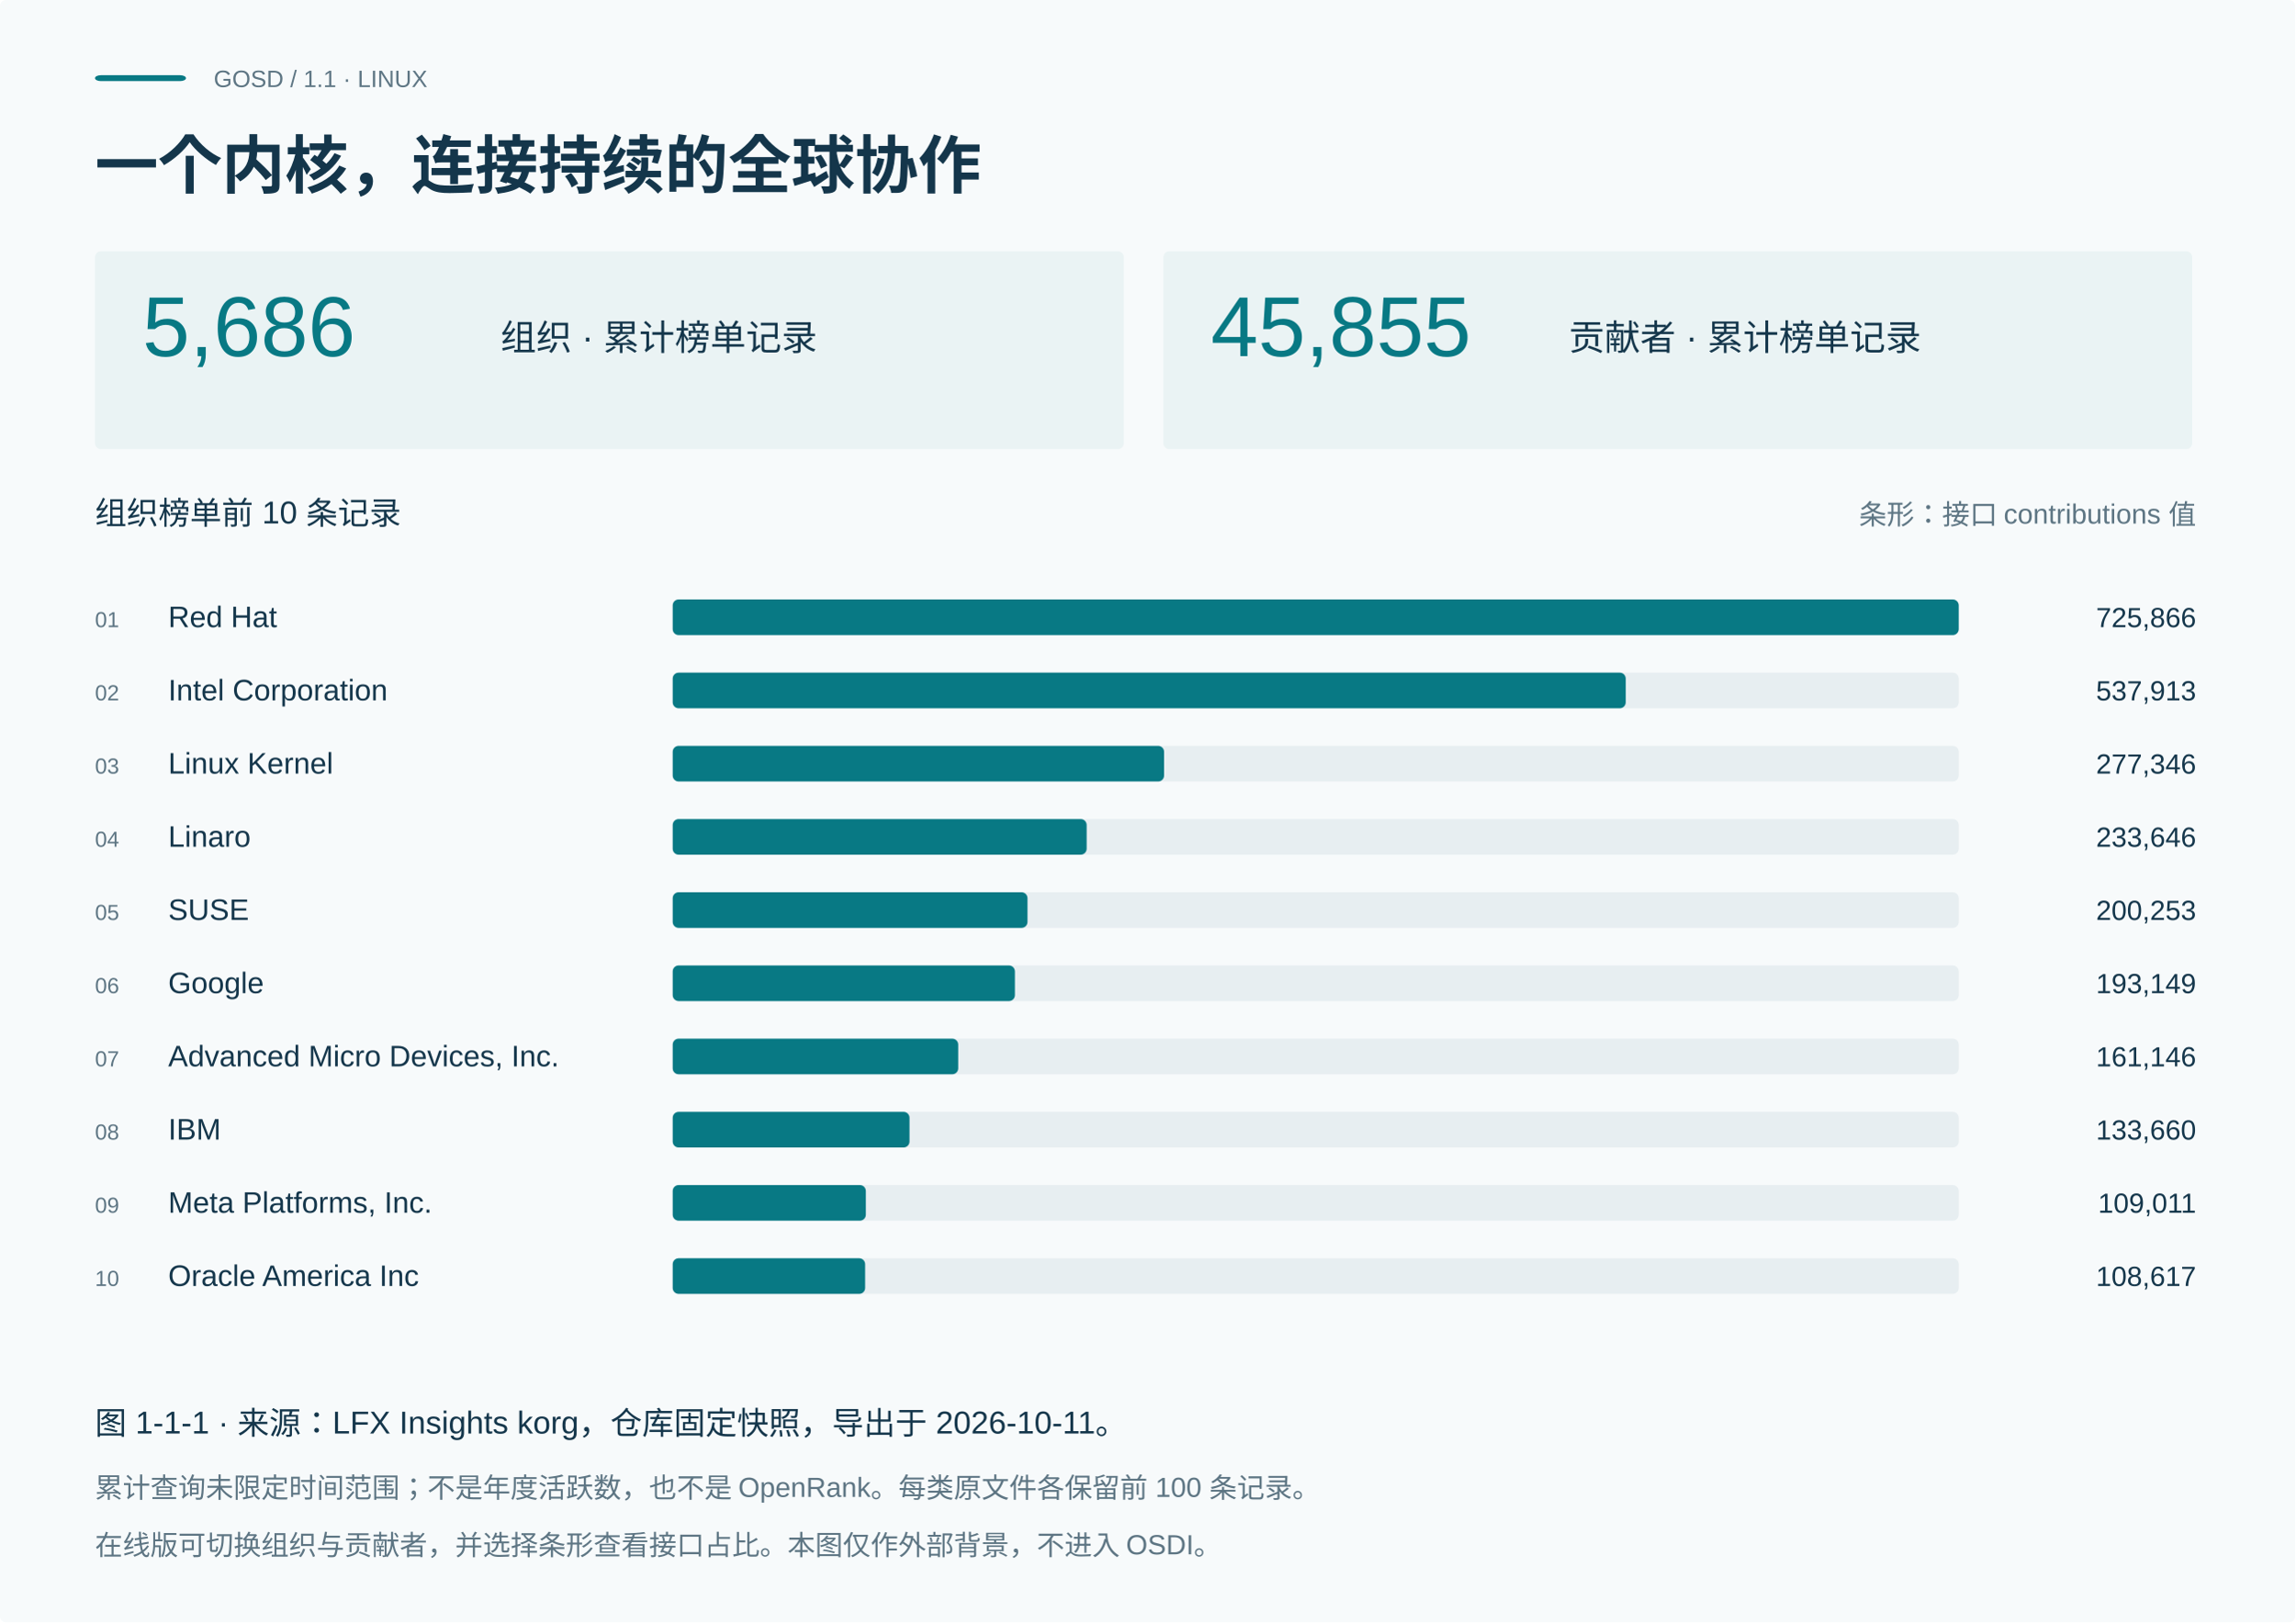
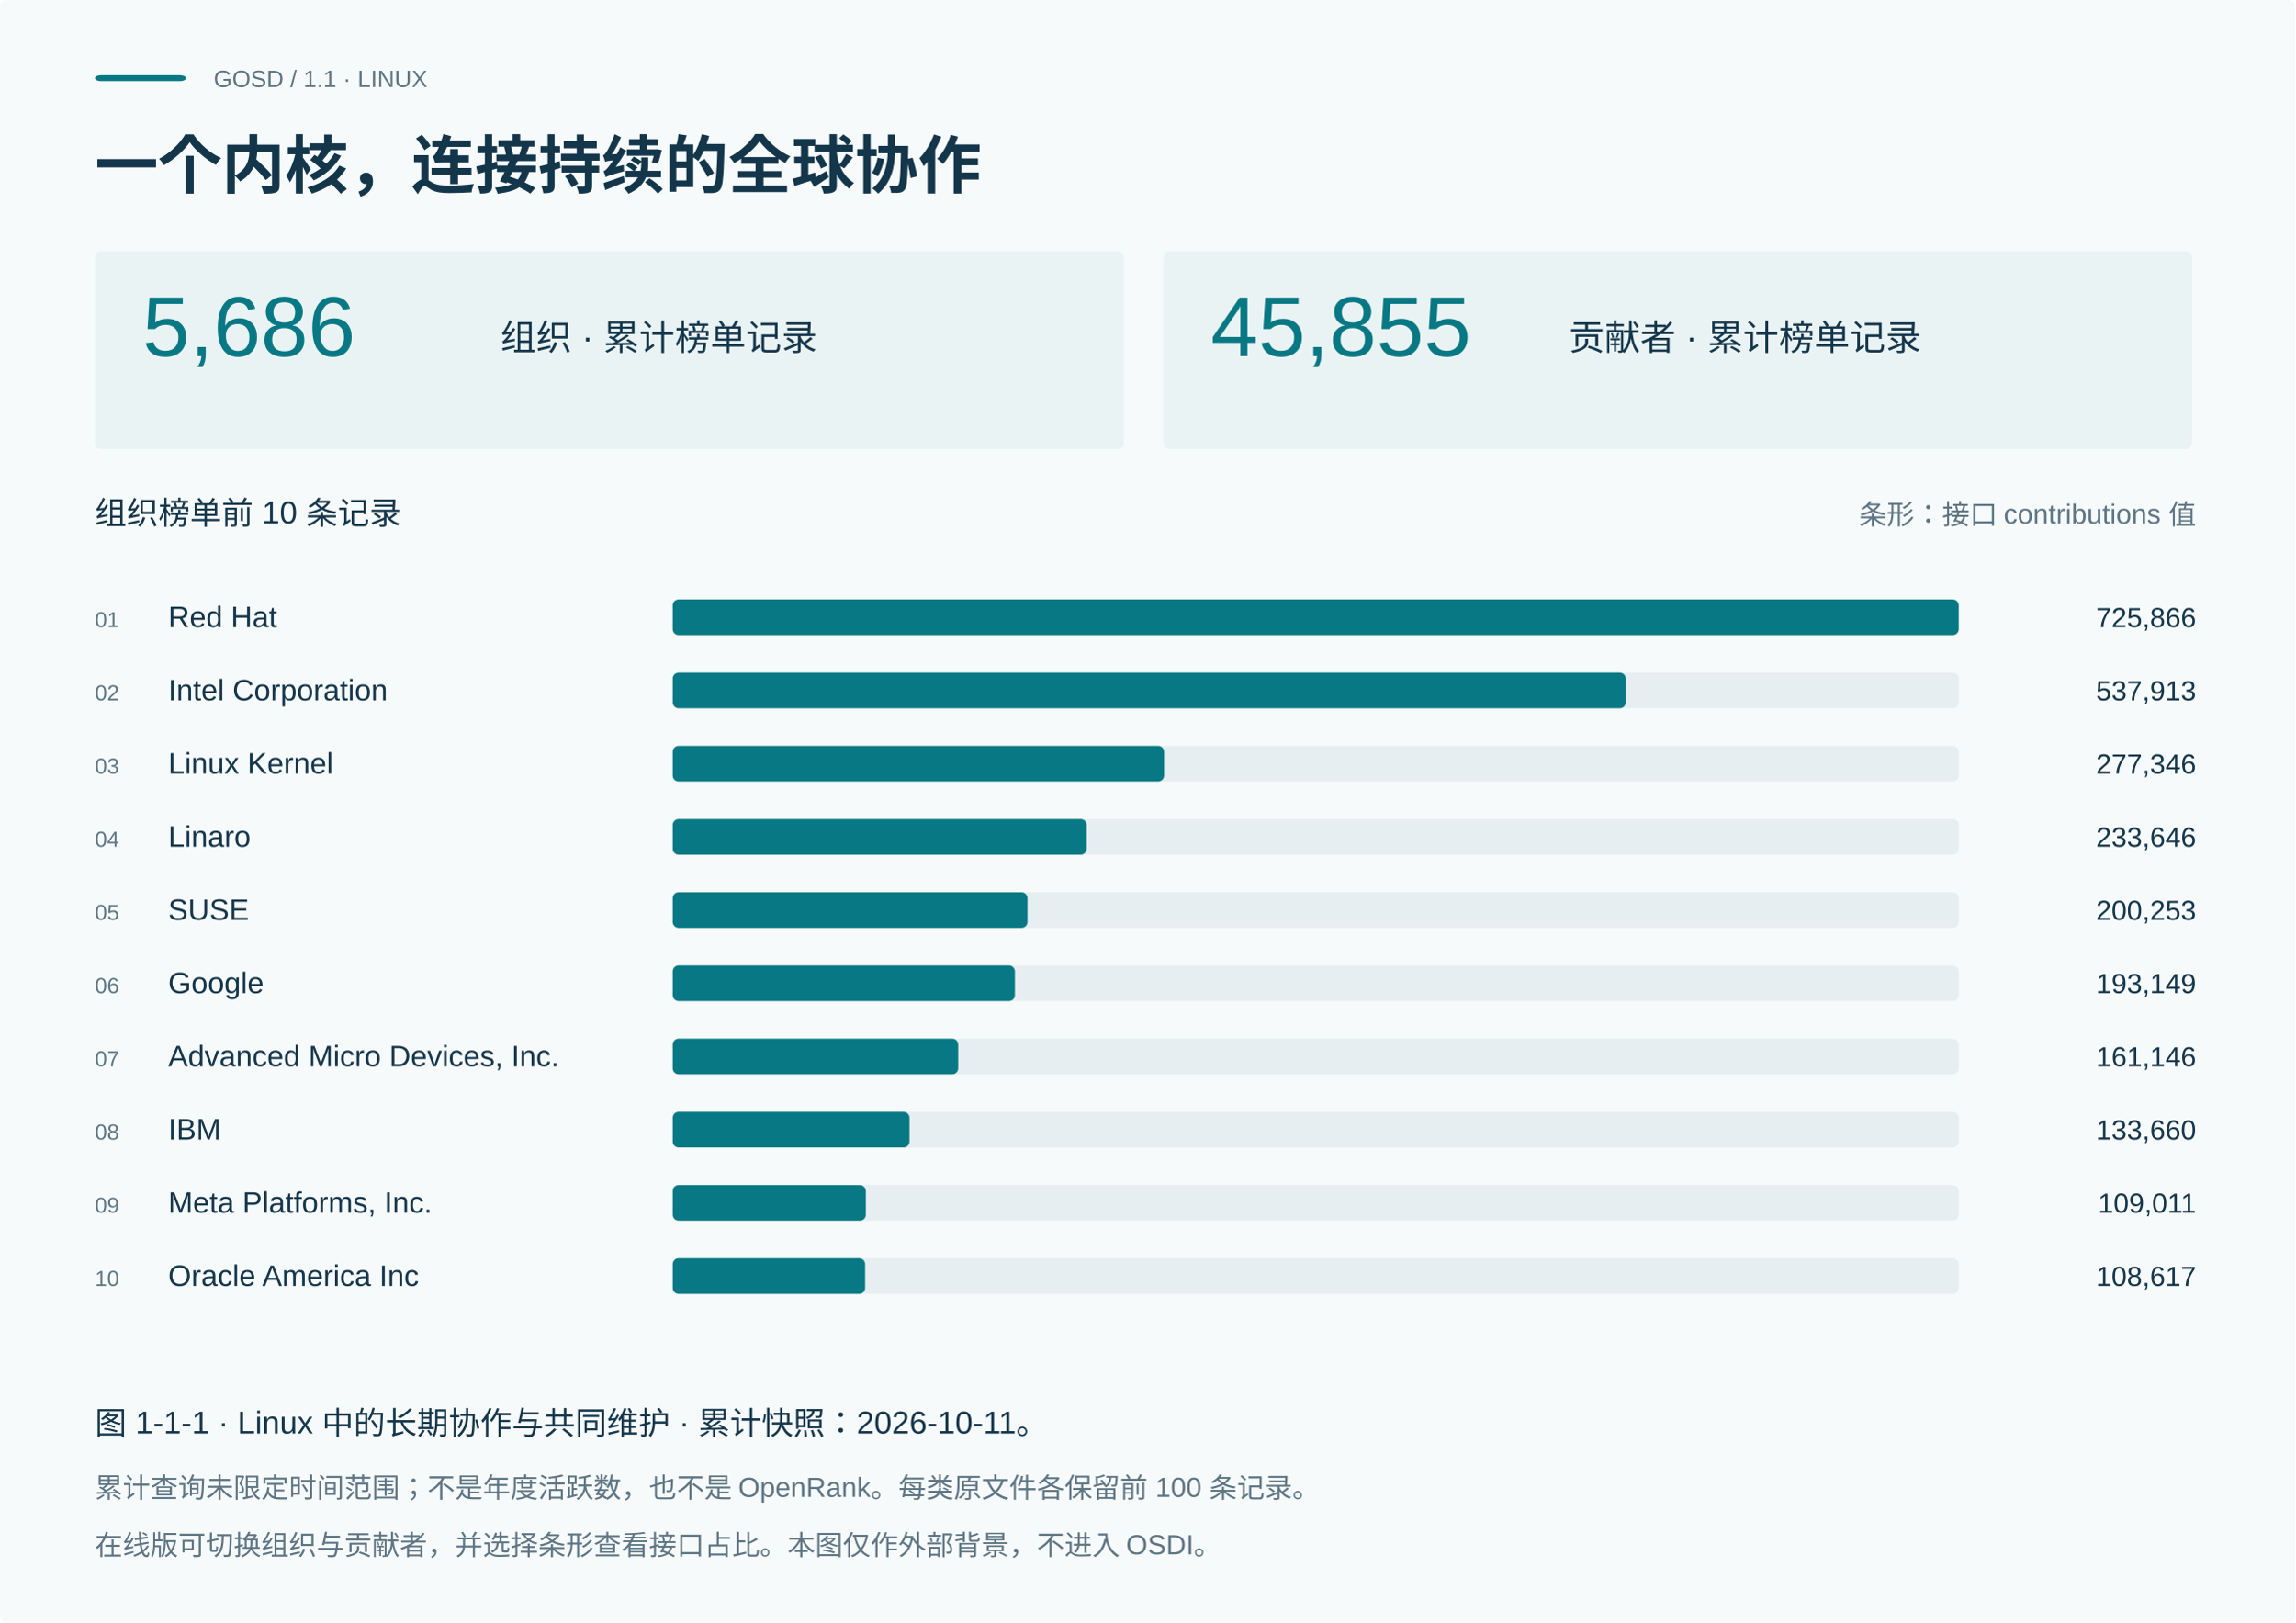
<svg xmlns="http://www.w3.org/2000/svg" width="1160" height="820" viewBox="0 0 1160 820" role="img">
  <g font-family="Noto Sans SC,Arial,sans-serif">
    <rect x="0" y="0" width="1160" height="820" rx="3" fill="#f7fafb" stroke="none" stroke-width="1" />
    <rect x="48" y="38" width="46" height="3" rx="3" fill="#087984" stroke="none" stroke-width="1" />
    <text x="108" y="44" font-size="12" fill="#5d7583" font-weight="400" text-anchor="start">GOSD / 1.1 · LINUX</text>
    <text x="48" y="95" font-size="32" fill="#14364b" font-weight="550" text-anchor="start">一个内核，连接持续的全球协作</text>
    <rect x="48" y="127" width="520" height="100" rx="3" fill="#eaf3f4" stroke="none" stroke-width="1" />
    <text x="72" y="180" font-size="43" fill="#087984" font-weight="500" text-anchor="start">5,686</text>
    <text x="253" y="177" font-size="18" fill="#14364b" font-weight="400" text-anchor="start">组织 · 累计榜单记录</text>
    <rect x="588" y="127" width="520" height="100" rx="3" fill="#eaf3f4" stroke="none" stroke-width="1" />
    <text x="612" y="180" font-size="43" fill="#087984" font-weight="500" text-anchor="start">45,855</text>
    <text x="793" y="177" font-size="18" fill="#14364b" font-weight="400" text-anchor="start">贡献者 · 累计榜单记录</text>
    <text x="48" y="265" font-size="16" fill="#14364b" font-weight="400" text-anchor="start">组织榜单前 10 条记录</text>
    <text x="1110" y="265" font-size="14" fill="#5d7583" font-weight="400" text-anchor="end">条形：接口 contributions 值</text>
    <text x="48" y="317" font-size="11" fill="#5d7583" font-weight="400" text-anchor="start">01</text>
    <text x="85" y="317" font-size="15" fill="#14364b" font-weight="400" text-anchor="start">Red Hat</text>
    <rect x="340" y="303" width="650" height="18" rx="3" fill="#e7eef1" stroke="none" stroke-width="1" />
    <rect x="340" y="303" width="650.0" height="18" rx="3" fill="#087984" stroke="none" stroke-width="1" />
    <text x="1110" y="317" font-size="14" fill="#14364b" font-weight="400" text-anchor="end">725,866</text>
    <text x="48" y="354" font-size="11" fill="#5d7583" font-weight="400" text-anchor="start">02</text>
    <text x="85" y="354" font-size="15" fill="#14364b" font-weight="400" text-anchor="start">Intel Corporation</text>
    <rect x="340" y="340" width="650" height="18" rx="3" fill="#e7eef1" stroke="none" stroke-width="1" />
    <rect x="340" y="340" width="481.691" height="18" rx="3" fill="#087984" stroke="none" stroke-width="1" />
    <text x="1110" y="354" font-size="14" fill="#14364b" font-weight="400" text-anchor="end">537,913</text>
    <text x="48" y="391" font-size="11" fill="#5d7583" font-weight="400" text-anchor="start">03</text>
    <text x="85" y="391" font-size="15" fill="#14364b" font-weight="400" text-anchor="start">Linux Kernel</text>
    <rect x="340" y="377" width="650" height="18" rx="3" fill="#e7eef1" stroke="none" stroke-width="1" />
    <rect x="340" y="377" width="248.358" height="18" rx="3" fill="#087984" stroke="none" stroke-width="1" />
    <text x="1110" y="391" font-size="14" fill="#14364b" font-weight="400" text-anchor="end">277,346</text>
    <text x="48" y="428" font-size="11" fill="#5d7583" font-weight="400" text-anchor="start">04</text>
    <text x="85" y="428" font-size="15" fill="#14364b" font-weight="400" text-anchor="start">Linaro</text>
    <rect x="340" y="414" width="650" height="18" rx="3" fill="#e7eef1" stroke="none" stroke-width="1" />
    <rect x="340" y="414" width="209.226" height="18" rx="3" fill="#087984" stroke="none" stroke-width="1" />
    <text x="1110" y="428" font-size="14" fill="#14364b" font-weight="400" text-anchor="end">233,646</text>
    <text x="48" y="465" font-size="11" fill="#5d7583" font-weight="400" text-anchor="start">05</text>
    <text x="85" y="465" font-size="15" fill="#14364b" font-weight="400" text-anchor="start">SUSE</text>
    <rect x="340" y="451" width="650" height="18" rx="3" fill="#e7eef1" stroke="none" stroke-width="1" />
    <rect x="340" y="451" width="179.323" height="18" rx="3" fill="#087984" stroke="none" stroke-width="1" />
    <text x="1110" y="465" font-size="14" fill="#14364b" font-weight="400" text-anchor="end">200,253</text>
    <text x="48" y="502" font-size="11" fill="#5d7583" font-weight="400" text-anchor="start">06</text>
    <text x="85" y="502" font-size="15" fill="#14364b" font-weight="400" text-anchor="start">Google</text>
    <rect x="340" y="488" width="650" height="18" rx="3" fill="#e7eef1" stroke="none" stroke-width="1" />
    <rect x="340" y="488" width="172.961" height="18" rx="3" fill="#087984" stroke="none" stroke-width="1" />
    <text x="1110" y="502" font-size="14" fill="#14364b" font-weight="400" text-anchor="end">193,149</text>
    <text x="48" y="539" font-size="11" fill="#5d7583" font-weight="400" text-anchor="start">07</text>
    <text x="85" y="539" font-size="15" fill="#14364b" font-weight="400" text-anchor="start">Advanced Micro Devices, Inc.</text>
    <rect x="340" y="525" width="650" height="18" rx="3" fill="#e7eef1" stroke="none" stroke-width="1" />
    <rect x="340" y="525" width="144.303" height="18" rx="3" fill="#087984" stroke="none" stroke-width="1" />
    <text x="1110" y="539" font-size="14" fill="#14364b" font-weight="400" text-anchor="end">161,146</text>
    <text x="48" y="576" font-size="11" fill="#5d7583" font-weight="400" text-anchor="start">08</text>
    <text x="85" y="576" font-size="15" fill="#14364b" font-weight="400" text-anchor="start">IBM</text>
    <rect x="340" y="562" width="650" height="18" rx="3" fill="#e7eef1" stroke="none" stroke-width="1" />
    <rect x="340" y="562" width="119.69" height="18" rx="3" fill="#087984" stroke="none" stroke-width="1" />
    <text x="1110" y="576" font-size="14" fill="#14364b" font-weight="400" text-anchor="end">133,660</text>
    <text x="48" y="613" font-size="11" fill="#5d7583" font-weight="400" text-anchor="start">09</text>
    <text x="85" y="613" font-size="15" fill="#14364b" font-weight="400" text-anchor="start">Meta Platforms, Inc.</text>
    <rect x="340" y="599" width="650" height="18" rx="3" fill="#e7eef1" stroke="none" stroke-width="1" />
    <rect x="340" y="599" width="97.617" height="18" rx="3" fill="#087984" stroke="none" stroke-width="1" />
    <text x="1110" y="613" font-size="14" fill="#14364b" font-weight="400" text-anchor="end">109,011</text>
    <text x="48" y="650" font-size="11" fill="#5d7583" font-weight="400" text-anchor="start">10</text>
    <text x="85" y="650" font-size="15" fill="#14364b" font-weight="400" text-anchor="start">Oracle America Inc</text>
    <rect x="340" y="636" width="650" height="18" rx="3" fill="#e7eef1" stroke="none" stroke-width="1" />
    <rect x="340" y="636" width="97.265" height="18" rx="3" fill="#087984" stroke="none" stroke-width="1" />
    <text x="1110" y="650" font-size="14" fill="#14364b" font-weight="400" text-anchor="end">108,617</text>
-     <text x="48" y="725" font-size="16" fill="#14364b" font-weight="400" text-anchor="start">图 1-1-1 · 来源：LFX Insights korg，仓库固定快照，导出于 2026-10-11。</text>
+     <text x="48" y="725" font-size="16" fill="#14364b" font-weight="400" text-anchor="start">图 1-1-1 · Linux 中的长期协作与共同维护 · 累计快照：2026-10-11。</text>
    <text x="48" y="757" font-size="14" fill="#5d7583" font-weight="400" text-anchor="start">累计查询未限定时间范围；不是年度活跃数，也不是 OpenRank。每类原文件各保留前 100 条记录。</text>
    <text x="48" y="786" font-size="14" fill="#5d7583" font-weight="400" text-anchor="start">在线版可切换组织与贡献者，并选择条形查看接口占比。本图仅作外部背景，不进入 OSDI。</text>
  </g>
</svg>
